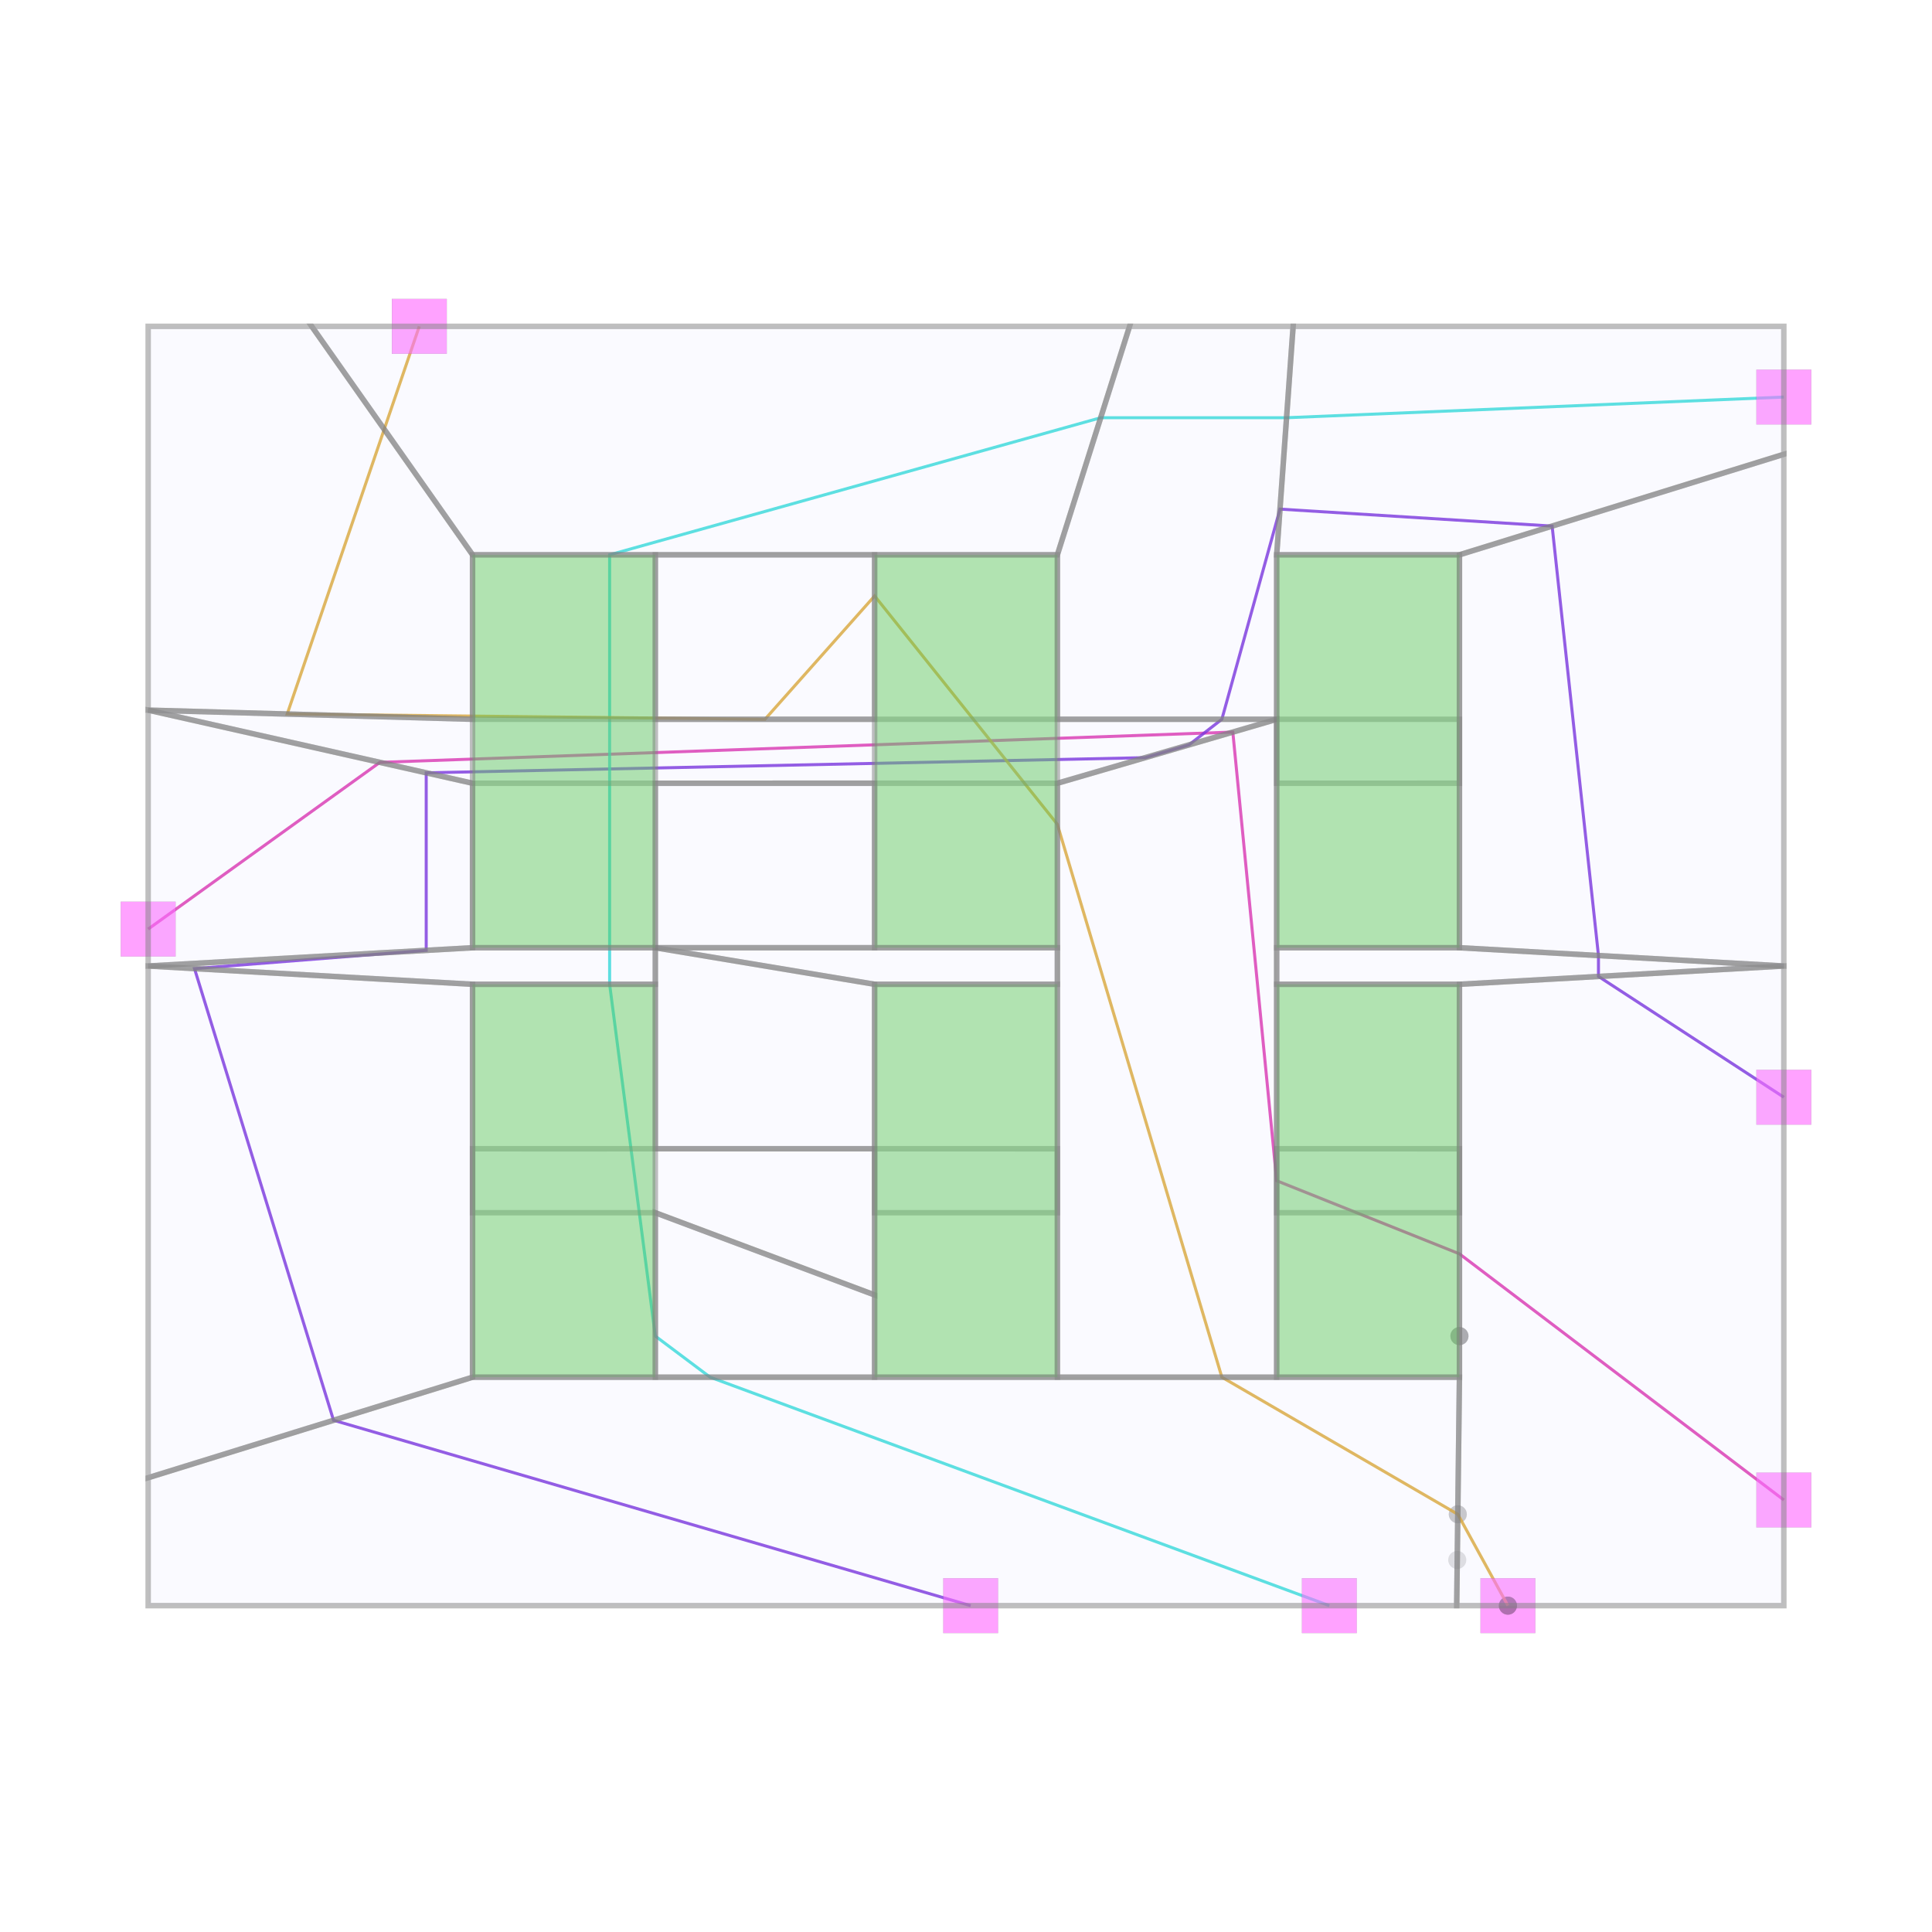
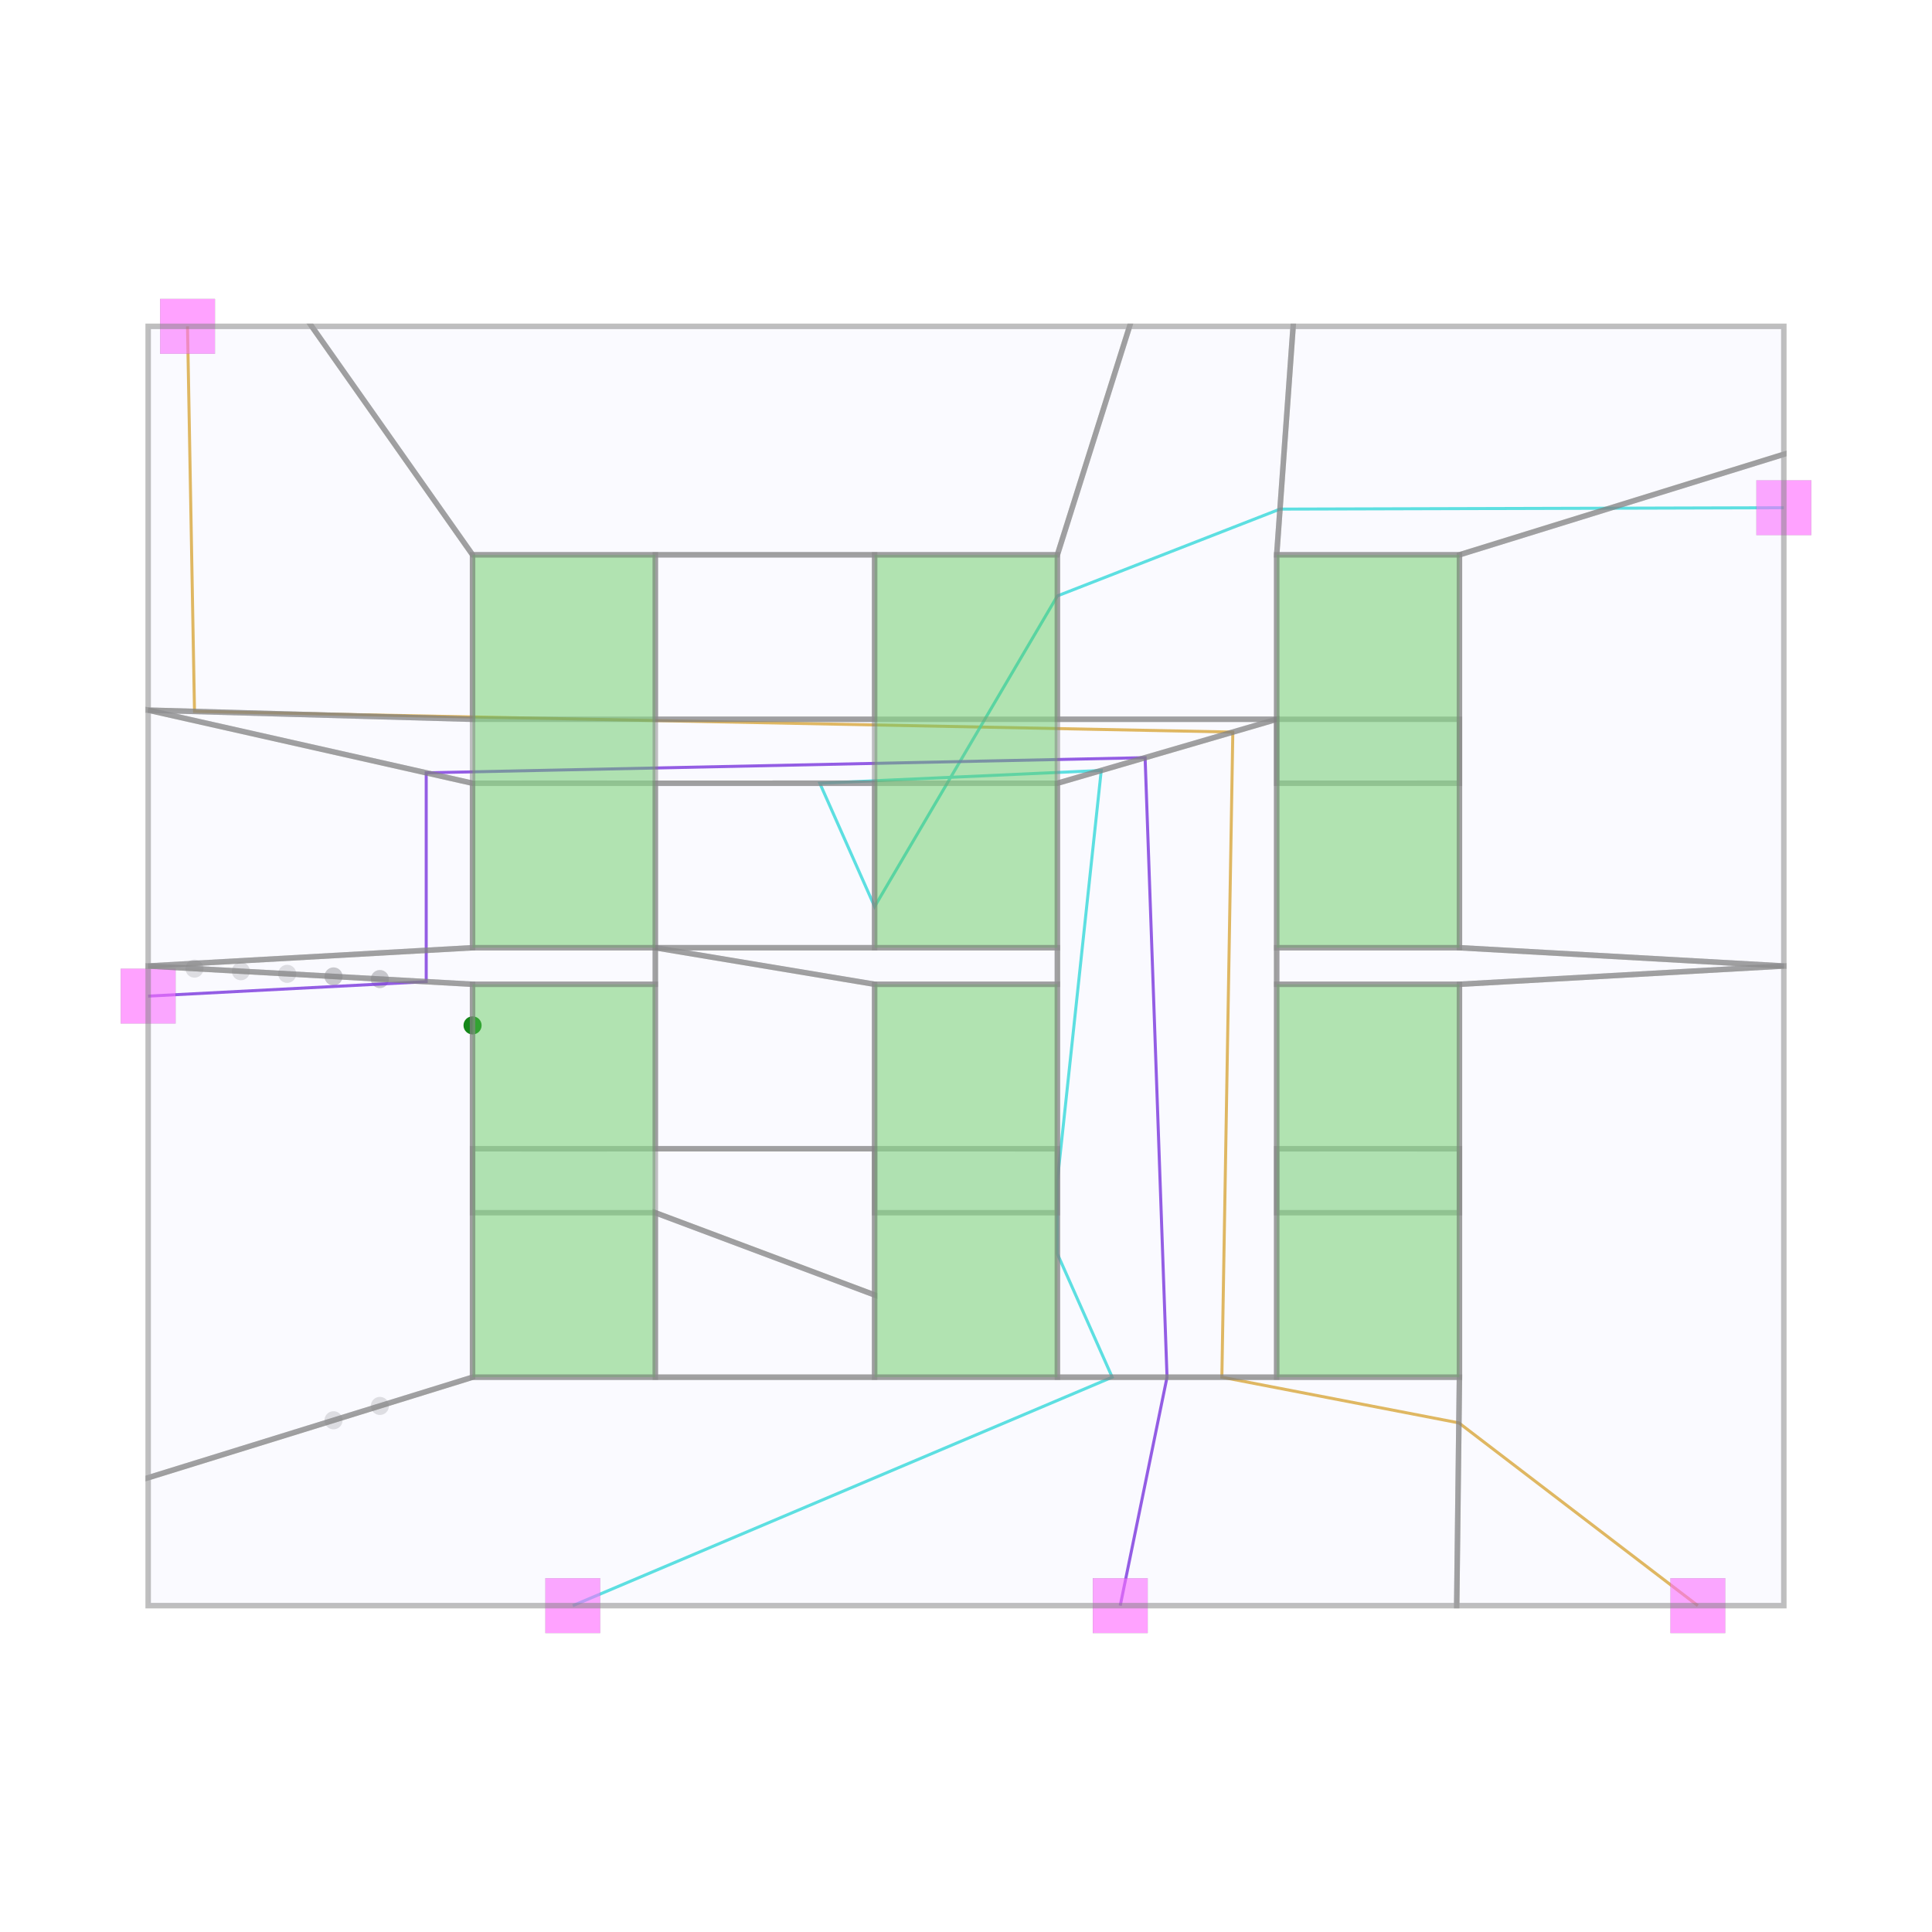
<svg xmlns="http://www.w3.org/2000/svg" width="640" height="640" viewBox="0 0 640 640">
  <rect width="100%" height="100%" fill="white" />
  <g>
-     <circle data-type="point" data-label="conn:B:end-port g: 1.28 h: 0.00 f: 1.28" data-x="2.9651829380186383" data-y="-3.500001" cx="499.514" cy="531.892" r="3" fill="green" />
+     <circle data-type="point" data-label="jp_5 g: 0.07 h: 1.00 f: 0.62" data-x="-2.7" data-y="-0.32500150000000005" cx="156.541" cy="339.676" r="3" fill="green" />
  </g>
  <g>
-     <circle data-type="point" data-label="conn:B:end-port g: 1.28 h: 0.00 f: 1.28" data-x="2.9651829380186383" data-y="-3.500001" cx="499.514" cy="531.892" r="3" fill="rgba(128, 128, 128, 0.25)" />
+     <circle data-type="point" data-label="tp_44 g: 0.07 h: 1.00 f: 0.62" data-x="-3.2071438571428574" data-y="-0.07142900000000002" cx="125.838" cy="324.324" r="3" fill="rgba(128, 128, 128, 0.25)" />
  </g>
  <g>
-     <circle data-type="point" data-label="jp_32 g: 0.76 h: 1.00 f: 1.31" data-x="2.7" data-y="-2.0249995" cx="483.459" cy="442.594" r="3" fill="rgba(128, 128, 128, 0.25)" />
+     <circle data-type="point" data-label="tp_45 g: 0.07 h: 1.00 f: 0.62" data-x="-3.460715285714286" data-y="-0.05714300000000002" cx="110.487" cy="323.459" r="3" fill="rgba(128, 128, 128, 0.25)" />
  </g>
  <g>
-     <circle data-type="point" data-label="jp_32 g: 0.76 h: 1.00 f: 1.31" data-x="2.7" data-y="-2.0249995" cx="483.459" cy="442.594" r="3" fill="rgba(128, 128, 128, 0.25)" />
+     <circle data-type="point" data-label="tp_32 g: 0.07 h: 1.00 f: 0.62" data-x="-3.207141142857143" data-y="-2.407143714285714" cx="125.838" cy="465.73" r="3" fill="rgba(128, 128, 128, 0.25)" />
  </g>
  <g>
-     <circle data-type="point" data-label="jp_32 g: 0.76 h: 1.00 f: 1.31" data-x="2.7" data-y="-2.0249995" cx="483.459" cy="442.594" r="3" fill="rgba(128, 128, 128, 0.25)" />
+     <circle data-type="point" data-label="tp_46 g: 0.07 h: 1.00 f: 0.62" data-x="-3.7142867142857146" data-y="-0.04285700000000002" cx="95.135" cy="322.595" r="3" fill="rgba(128, 128, 128, 0.25)" />
  </g>
  <g>
-     <circle data-type="point" data-label="conn:B:end-port g: 1.32 h: 0.00 f: 1.32" data-x="2.9651829380186383" data-y="-3.500001" cx="499.514" cy="531.892" r="3" fill="rgba(128, 128, 128, 0.25)" />
+     <circle data-type="point" data-label="tp_33 g: 0.07 h: 1.00 f: 0.62" data-x="-3.4607127142857146" data-y="-2.4857145714285713" cx="110.487" cy="470.486" r="3" fill="rgba(128, 128, 128, 0.25)" />
  </g>
  <g>
-     <circle data-type="point" data-label="jp_32 g: 0.80 h: 1.00 f: 1.35" data-x="2.7" data-y="-2.0249995" cx="483.459" cy="442.594" r="3" fill="rgba(128, 128, 128, 0.25)" />
+     <circle data-type="point" data-label="tp_47 g: 0.07 h: 1.00 f: 0.62" data-x="-3.9678581428571436" data-y="-0.028571000000000013" cx="79.784" cy="321.73" r="3" fill="rgba(128, 128, 128, 0.25)" />
  </g>
  <g>
-     <circle data-type="point" data-label="tp_2 g: 0.83 h: 1.00 f: 1.38" data-x="2.6910006000000006" data-y="-2.9999995999999998" cx="482.915" cy="501.621" r="3" fill="rgba(128, 128, 128, 0.25)" />
+     <circle data-type="point" data-label="tp_45 g: 0.07 h: 1.00 f: 0.62" data-x="-3.460715285714286" data-y="-0.05714300000000002" cx="110.487" cy="323.459" r="3" fill="rgba(128, 128, 128, 0.25)" />
  </g>
  <g>
-     <circle data-type="point" data-label="tp_3 g: 0.83 h: 1.00 f: 1.38" data-x="2.6880008000000006" data-y="-3.2499998000000003" cx="482.733" cy="516.757" r="3" fill="rgba(128, 128, 128, 0.25)" />
+     <circle data-type="point" data-label="tp_44 g: 0.07 h: 1.00 f: 0.62" data-x="-3.2071438571428574" data-y="-0.07142900000000002" cx="125.838" cy="324.324" r="3" fill="rgba(128, 128, 128, 0.25)" />
  </g>
  <g>
-     <circle data-type="point" data-label="tp_2 g: 0.83 h: 1.00 f: 1.38" data-x="2.6910006000000006" data-y="-2.9999995999999998" cx="482.915" cy="501.621" r="3" fill="rgba(128, 128, 128, 0.25)" />
+     <circle data-type="point" data-label="tp_48 g: 0.07 h: 1.00 f: 0.62" data-x="-4.221429571428572" data-y="-0.014285000000000006" cx="64.433" cy="320.865" r="3" fill="rgba(128, 128, 128, 0.25)" />
  </g>
  <g>
-     <polyline data-points="-4.475002000000001,0.2019434447239017 -3.2071455714285717,1.1142844285714286 1.4599988000000002,1.2800006 1.7000000000000002,-1.175002 2.7,-1.574999 4.475003000000001,-2.9219398202419566" data-type="line" data-label="" points="49.081,307.774 125.838,252.541 408.389,242.508 422.919,391.135 483.459,415.351 590.919,496.896" fill="none" stroke="hsla(316, 70%, 50%, 0.8)" stroke-width="1px" />
+     <polyline data-points="-4.259702109506189,3.500001 -4.221430000000001,1.3928552857142855 1.4599988000000002,1.2800006 1.3999987500000002,-2.25 2.6970002,-2.4999992 4.004454168631368,-3.500001" data-type="line" data-label="" points="62.115,108.108 64.433,235.676 408.389,242.508 404.757,456.216 483.278,471.351 562.432,531.892" fill="none" stroke="hsla(42, 70%, 50%, 0.8)" stroke-width="1px" />
  </g>
  <g>
-     <polyline data-points="4.475003000000001,-0.7180612186161253 3.4607141428571433,-0.05714328571428573 3.460712428571429,0.05714185714285716 3.207143285714286,2.4071414285714288 1.7180010000000003,2.4999995999999998 1.3999987500000002,1.350001 1.2199986,1.2100002 0.9799984,1.1399998 -2.9535742857142857,1.0571417142857142 -2.953570714285714,0.08571528571428574 -4.221429571428572,-0.014285000000000006 -3.4607127142857146,-2.4857145714285713 0.025466252661582978,-3.500002" data-type="line" data-label="" points="590.919,363.472 529.513,323.459 529.513,316.541 514.162,174.27 424.009,168.649 404.757,238.27 393.859,246.746 379.33,250.984 141.189,256 141.189,314.811 64.433,320.865 110.487,470.486 321.542,531.892" fill="none" stroke="hsla(265, 70%, 50%, 0.8)" stroke-width="1px" />
+     <polyline data-points="-2.151680099473684,-3.500002 0.79999825,-2.25 0.5,-1.5750000000000002 0.5,-1.1750005 0.7399981999999999,1.0699994 -0.8000000000000002,0.9999995 -0.5,0.3250005 0.5,2.0250000000000004 1.7180010000000003,2.4999995999999998 4.474999,2.50756315880009" data-type="line" data-label="" points="189.736,531.892 368.432,456.216 350.27,415.351 350.27,391.135 364.8,255.222 271.568,259.46 289.73,300.324 350.27,197.405 424.009,168.649 590.919,168.191" fill="none" stroke="hsla(179, 70%, 50%, 0.8)" stroke-width="1px" />
  </g>
  <g>
-     <polyline data-points="4.474999,3.1131620205807358 1.7539990000000003,3.0000007999999996 0.7370002,3.0000014 -1.950001,2.25 -1.950001,0.10000000000000003 -1.9500000000000002,-0.10000000000000003 -1.7000000000000002,-2.025001 -1.3999985000000001,-2.250001 1.9879856082854266,-3.500002" data-type="line" data-label="" points="590.919,131.528 426.188,138.378 364.618,138.378 201.946,183.784 201.946,313.946 201.946,326.054 217.081,442.595 235.243,456.216 440.354,531.892" fill="none" stroke="hsla(179, 70%, 50%, 0.8)" stroke-width="1px" />
+     <polyline data-points="0.8438569062826096,-3.500002 1.0999985,-2.25 0.9799984,1.1399998 -2.9535742857142857,1.0571417142857142 -2.953570714285714,0.08571528571428574 -2.953572428571429,-0.08571500000000003 -4.475003000000001,-0.16479872625495817" data-type="line" data-label="" points="371.088,531.892 386.594,456.216 379.33,250.984 141.189,256 141.189,314.811 141.189,325.189 49.081,329.977" fill="none" stroke="hsla(265, 70%, 50%, 0.8)" stroke-width="1px" />
  </g>
  <g>
-     <polyline data-points="-2.9914623634628787,3.500001 -3.7142860000000004,1.378569857142857 -1.1,1.35 -0.5,2.0250000000000004 0.5,0.7750005 1.3999987500000002,-2.25 2.6910006000000006,-2.9999995999999998 2.9651829380186383,-3.500001" data-type="line" data-label="" points="138.895,108.108 95.135,236.541 253.405,238.27 289.73,197.405 350.27,273.081 404.757,456.216 482.915,501.621 499.514,531.892" fill="none" stroke="hsla(42, 70%, 50%, 0.8)" stroke-width="1px" />
+     <rect data-type="rect" data-label="" data-x="0.8438569062826096" data-y="-3.500002" x="362.006" y="522.811" width="18.162" height="18.162" fill="rgba(255, 100, 255, 0.6)" stroke="black" stroke-width="0.017" />
  </g>
  <g>
-     <rect data-type="rect" data-label="" data-x="4.475003000000001" data-y="-0.7180612186161253" x="581.838" y="354.391" width="18.162" height="18.162" fill="rgba(255, 100, 255, 0.6)" stroke="black" stroke-width="0.017" />
+     <rect data-type="rect" data-label="" data-x="-4.475003000000001" data-y="-0.16479872625495817" x="40" y="320.896" width="18.162" height="18.162" fill="rgba(255, 100, 255, 0.6)" stroke="black" stroke-width="0.017" />
  </g>
  <g>
-     <rect data-type="rect" data-label="" data-x="0.025466252661582978" data-y="-3.500002" x="312.461" y="522.811" width="18.162" height="18.162" fill="rgba(255, 100, 255, 0.6)" stroke="black" stroke-width="0.017" />
+     <rect data-type="rect" data-label="" data-x="-4.259702109506189" data-y="3.500002" x="53.034" y="99.027" width="18.162" height="18.162" fill="rgba(255, 100, 255, 0.6)" stroke="black" stroke-width="0.017" />
  </g>
  <g>
-     <rect data-type="rect" data-label="" data-x="-2.9914623634628787" data-y="3.500002" x="129.814" y="99.027" width="18.162" height="18.162" fill="rgba(255, 100, 255, 0.6)" stroke="black" stroke-width="0.017" />
+     <rect data-type="rect" data-label="" data-x="4.004454168631368" data-y="-3.500002" x="553.351" y="522.811" width="18.162" height="18.162" fill="rgba(255, 100, 255, 0.6)" stroke="black" stroke-width="0.017" />
  </g>
  <g>
-     <rect data-type="rect" data-label="" data-x="2.9651829380186383" data-y="-3.500002" x="490.433" y="522.811" width="18.162" height="18.162" fill="rgba(255, 100, 255, 0.6)" stroke="black" stroke-width="0.017" />
+     <rect data-type="rect" data-label="" data-x="-2.151680099473684" data-y="-3.500002" x="180.655" y="522.811" width="18.162" height="18.162" fill="rgba(255, 100, 255, 0.6)" stroke="black" stroke-width="0.017" />
  </g>
  <g>
-     <rect data-type="rect" data-label="" data-x="4.475003000000001" data-y="3.1131620205807358" x="581.838" y="122.447" width="18.162" height="18.162" fill="rgba(255, 100, 255, 0.6)" stroke="black" stroke-width="0.017" />
-   </g>
-   <g>
-     <rect data-type="rect" data-label="" data-x="1.9879856082854266" data-y="-3.500002" x="431.273" y="522.811" width="18.162" height="18.162" fill="rgba(255, 100, 255, 0.6)" stroke="black" stroke-width="0.017" />
-   </g>
-   <g>
-     <rect data-type="rect" data-label="" data-x="-4.475003000000001" data-y="0.2019434447239017" x="40" y="298.693" width="18.162" height="18.162" fill="rgba(255, 100, 255, 0.6)" stroke="black" stroke-width="0.017" />
-   </g>
-   <g>
-     <rect data-type="rect" data-label="" data-x="4.475003000000001" data-y="-2.9219398202419566" x="581.838" y="487.815" width="18.162" height="18.162" fill="rgba(255, 100, 255, 0.6)" stroke="black" stroke-width="0.017" />
+     <rect data-type="rect" data-label="" data-x="4.475003000000001" data-y="2.50756315880009" x="581.838" y="159.11" width="18.162" height="18.162" fill="rgba(255, 100, 255, 0.6)" stroke="black" stroke-width="0.017" />
  </g>
  <g>
    <polygon data-type="polygon" data-label="" data-points="3.579998000000001,-3.500001 4.474998,-3.500001 4.475002000000001,-2.8000019999999997 4.474999,-2.099998 4.475003000000001,-1.399999 4.4750000000000005,-0.6999999999999997 4.474997,-0.000001 2.700002,-0.10000000000000003 2.6999980000000003,-0.550002 2.7000010000000003,-1.000001 2.7000010000000003,-1.349998 2.699997,-1.8 2.7,-2.249999 2.6850010000000006,-3.5" points="536.735,531.892 590.919,531.892 590.919,489.514 590.919,447.135 590.919,404.757 590.919,362.378 590.919,320 483.459,326.054 483.459,353.297 483.459,380.541 483.459,401.73 483.459,428.973 483.459,456.216 482.551,531.892" fill="rgba(200, 200, 255, 0.1)" stroke="rgba(128, 128, 128, 0.5)" stroke-width="1.816" />
  </g>
  <g>
    <polygon data-type="polygon" data-label="" data-points="4.474999,2.8 4.474999,3.5 3.5800030000000005,3.499999 2.6850000000000005,3.499998 1.7899970000000005,3.500002 1.7000020000000002,2.249999 2.1999980000000003,2.250002 2.7000010000000003,2.249998" points="590.919,150.487 590.919,108.108 536.735,108.108 482.551,108.108 428.367,108.108 422.919,183.784 453.189,183.784 483.459,183.784" fill="rgba(200, 200, 255, 0.1)" stroke="rgba(128, 128, 128, 0.5)" stroke-width="1.816" />
  </g>
  <g>
    <polygon data-type="polygon" data-label="" data-points="-3.580000000000001,3.500001 -4.4750000000000005,3.500001 -4.475003000000001,2.8 -4.474999,2.0999989999999995 -4.475002000000001,1.3999979999999999 -2.6999980000000003,1.3499990000000002 -2.6999980000000003,1.800001 -2.700002,2.250002" points="103.265,108.108 49.081,108.108 49.081,150.487 49.081,192.865 49.081,235.243 156.541,238.27 156.541,211.027 156.541,183.784" fill="rgba(200, 200, 255, 0.1)" stroke="rgba(128, 128, 128, 0.5)" stroke-width="1.816" />
  </g>
  <g>
    <polygon data-type="polygon" data-label="" data-points="-4.474999,-2.799998 -4.475003000000001,-3.500002 -3.5799990000000004,-3.499998 -2.6850020000000003,-3.499999 -1.7899980000000004,-3.5 -0.895001,-3.500001 0.000003,-3.500002 0.8949999999999996,-3.499998 1.789997,-3.499999 2.6850010000000006,-3.5 2.7,-2.249999 2.200003,-2.250001 1.6999990000000003,-2.25 0.499998,-2.25 0.000001,-2.250002 -0.500003,-2.250001 -1.6999970000000002,-2.250001 -2.2000010000000003,-2.249998 -2.6999980000000003,-2.250002" points="49.081,489.513 49.081,531.892 103.265,531.892 157.449,531.892 211.633,531.892 265.816,531.892 320,531.892 374.184,531.892 428.367,531.892 482.551,531.892 483.459,456.216 453.189,456.216 422.919,456.216 350.27,456.216 320,456.216 289.73,456.216 217.081,456.216 186.811,456.216 156.541,456.216" fill="rgba(200, 200, 255, 0.1)" stroke="rgba(128, 128, 128, 0.5)" stroke-width="1.816" />
  </g>
  <g>
    <polygon data-type="polygon" data-label="" data-points="-4.474999,-2.799998 -2.6999980000000003,-2.250002 -2.6999980000000003,-1.8 -2.700002,-1.3499990000000002 -2.699997,-0.999999 -2.699997,-0.550002 -2.7000010000000003,-0.10000100000000003 -4.475001000000001,0.000001 -4.474997,-0.7000000000000002 -4.4750000000000005,-1.4000009999999994 -4.475003000000001,-2.1000020000000004" points="49.081,489.513 156.541,456.216 156.541,428.973 156.541,401.73 156.541,380.54 156.541,353.297 156.541,326.054 49.081,320 49.081,362.378 49.081,404.757 49.081,447.135" fill="rgba(200, 200, 255, 0.1)" stroke="rgba(128, 128, 128, 0.5)" stroke-width="1.816" />
  </g>
  <g>
    <polygon data-type="polygon" data-label="" data-points="-2.2,-1 -2.699997,-0.999999 -2.700002,-1.3499990000000002 -2.199999,-1.350001 -1.7000030000000002,-1.35 -0.500003,-1.7999990000000001 -0.5,-1.349998 -0.500002,-0.999998 -1.7000030000000002,-0.999998" points="186.811,380.541 156.541,380.54 156.541,401.73 186.811,401.73 217.081,401.73 289.73,428.973 289.73,401.73 289.73,380.54 217.081,380.54" fill="rgba(200, 200, 255, 0.1)" stroke="rgba(128, 128, 128, 0.5)" stroke-width="1.816" />
  </g>
  <g>
    <polygon data-type="polygon" data-label="" data-points="-1.7000000000000002,-1.800002 -1.6999970000000002,-2.250001 -0.500003,-2.250001 -0.500003,-1.7999990000000001 -1.7000030000000002,-1.35" points="217.081,428.973 217.081,456.216 289.73,456.216 289.73,428.973 217.081,401.73" fill="rgba(200, 200, 255, 0.1)" stroke="rgba(128, 128, 128, 0.5)" stroke-width="1.816" />
  </g>
  <g>
    <polygon data-type="polygon" data-label="" data-points="-1.7000030000000002,-0.999998 -0.500002,-0.999998 -0.500002,-0.5500010000000001 -0.499999,-0.10000000000000003 -1.6999980000000001,0.10000200000000004 -1.7000020000000002,-0.10000200000000004 -1.6999990000000003,-0.549999" points="217.081,380.54 289.73,380.54 289.73,353.297 289.73,326.054 217.081,313.946 217.081,326.054 217.081,353.297" fill="rgba(200, 200, 255, 0.1)" stroke="rgba(128, 128, 128, 0.5)" stroke-width="1.816" />
  </g>
  <g>
    <polygon data-type="polygon" data-label="" data-points="0.499999,-1.3499990000000002 0.499999,-1.000002 0.000002,-0.999999 -0.500002,-0.999998 -0.5,-1.349998 0.000003,-1.35" points="350.27,401.73 350.27,380.541 320,380.54 289.73,380.54 289.73,401.73 320,401.73" fill="rgba(200, 200, 255, 0.1)" stroke="rgba(128, 128, 128, 0.5)" stroke-width="1.816" />
  </g>
  <g>
    <polygon data-type="polygon" data-label="" data-points="0.499998,-2.25 1.6999990000000003,-2.25 1.6999990000000003,-1.799998 1.7000020000000002,-1.3500020000000001 1.7000000000000002,-1.000002 1.7000000000000002,-0.55 1.7000030000000002,-0.09999900000000003 1.6999980000000001,0.09999800000000003 1.6999980000000001,0.55 1.700001,1.000001 1.6999990000000003,1.350001 0.499998,0.999999 0.500001,0.550002 0.499997,0.09999800000000003 0.5,-0.10000100000000003 0.500003,-0.5499980000000001 0.499999,-1.000002 0.499999,-1.3499990000000002 0.500002,-1.800001" points="350.27,456.216 422.919,456.216 422.919,428.973 422.919,401.73 422.919,380.541 422.919,353.297 422.919,326.054 422.919,313.946 422.919,286.703 422.919,259.459 422.919,238.27 350.27,259.46 350.27,286.703 350.27,313.946 350.27,326.054 350.27,353.297 350.27,380.541 350.27,401.73 350.27,428.973" fill="rgba(200, 200, 255, 0.1)" stroke="rgba(128, 128, 128, 0.5)" stroke-width="1.816" />
  </g>
  <g>
    <polygon data-type="polygon" data-label="" data-points="2.7000010000000003,-1.349998 2.7000010000000003,-1.000001 2.199997,-0.999998 1.7000000000000002,-1.000002 1.7000020000000002,-1.3500020000000001 2.1999980000000003,-1.3499990000000002" points="483.459,401.73 483.459,380.541 453.189,380.54 422.919,380.541 422.919,401.73 453.189,401.73" fill="rgba(200, 200, 255, 0.1)" stroke="rgba(128, 128, 128, 0.5)" stroke-width="1.816" />
  </g>
  <g>
    <polygon data-type="polygon" data-label="" data-points="-2.699999,0.10000100000000003 -4.475001000000001,0.000001 -2.7000010000000003,-0.10000100000000003 -2.1999980000000003,-0.09999800000000003 -1.7000020000000002,-0.10000200000000004 -1.6999980000000001,0.10000200000000004 -2.200002,0.10000000000000003" points="156.541,313.946 49.081,320 156.541,326.054 186.811,326.054 217.081,326.054 217.081,313.946 186.811,313.946" fill="rgba(200, 200, 255, 0.1)" stroke="rgba(128, 128, 128, 0.5)" stroke-width="1.816" />
  </g>
  <g>
    <polygon data-type="polygon" data-label="" data-points="-2.700003,0.999999 -4.475002000000001,1.3999979999999999 -4.474998,0.7000019999999997 -4.475001000000001,0.000001 -2.699999,0.10000100000000003 -2.699999,0.5499980000000001" points="156.54,259.46 49.081,235.243 49.081,277.622 49.081,320 156.541,313.946 156.541,286.703" fill="rgba(200, 200, 255, 0.1)" stroke="rgba(128, 128, 128, 0.5)" stroke-width="1.816" />
  </g>
  <g>
    <polygon data-type="polygon" data-label="" data-points="-2.6999980000000003,1.3499990000000002 -4.475002000000001,1.3999979999999999 -2.700003,0.999999 -2.2,1.000002 -1.6999970000000002,0.999998 -0.500001,1 0.000002,0.999998 0.499998,0.999999 1.6999990000000003,1.350001 0.499998,1.350001 0.000001,1.3499990000000002 -0.500003,1.35 -1.6999970000000002,1.35 -2.2000010000000003,1.349998" points="156.541,238.27 49.081,235.243 156.54,259.46 186.811,259.459 217.081,259.46 289.73,259.459 320,259.46 350.27,259.46 422.919,238.27 350.27,238.27 320,238.27 289.73,238.27 217.081,238.27 186.811,238.27" fill="rgba(200, 200, 255, 0.1)" stroke="rgba(128, 128, 128, 0.5)" stroke-width="1.816" />
  </g>
  <g>
    <polygon data-type="polygon" data-label="" data-points="-0.8949979999999996,3.499999 -1.790001,3.499998 -2.6849970000000005,3.500002 -3.580000000000001,3.500001 -2.700002,2.250002 -2.199999,2.25 -1.7000030000000002,2.250001 -0.5,2.249998 0.000003,2.250001 0.499999,2.250002 0.895001,3.500001 -0.000002,3.5" points="265.816,108.108 211.632,108.108 157.449,108.108 103.265,108.108 156.541,183.784 186.811,183.784 217.081,183.784 289.73,183.784 320,183.784 350.27,183.784 374.184,108.108 320,108.108" fill="rgba(200, 200, 255, 0.1)" stroke="rgba(128, 128, 128, 0.5)" stroke-width="1.816" />
  </g>
  <g>
    <polygon data-type="polygon" data-label="" data-points="-0.499997,0.10000200000000004 -1.6999980000000001,0.10000200000000004 -0.499999,-0.10000000000000003 -0.000003,-0.10000200000000004 0.5,-0.10000100000000003 0.499997,0.09999800000000003 0,0.10000100000000003" points="289.73,313.946 217.081,313.946 289.73,326.054 320,326.054 350.27,326.054 350.27,313.946 320,313.946" fill="rgba(200, 200, 255, 0.1)" stroke="rgba(128, 128, 128, 0.5)" stroke-width="1.816" />
  </g>
  <g>
    <polygon data-type="polygon" data-label="" data-points="-1.700001,0.5500010000000001 -1.6999980000000001,0.10000200000000004 -0.499997,0.10000200000000004 -0.499997,0.549999 -0.500001,1 -1.6999970000000002,0.999998" points="217.081,286.703 217.081,313.946 289.73,313.946 289.73,286.703 289.73,259.459 217.081,259.46" fill="rgba(200, 200, 255, 0.1)" stroke="rgba(128, 128, 128, 0.5)" stroke-width="1.816" />
  </g>
  <g>
    <polygon data-type="polygon" data-label="" data-points="-1.7000000000000002,1.7999990000000001 -1.6999970000000002,1.35 -0.500003,1.35 -0.500003,1.800002 -0.5,2.249998 -1.7000030000000002,2.250001" points="217.081,211.027 217.081,238.27 289.73,238.27 289.73,211.027 289.73,183.784 217.081,183.784" fill="rgba(200, 200, 255, 0.1)" stroke="rgba(128, 128, 128, 0.5)" stroke-width="1.816" />
  </g>
  <g>
    <polygon data-type="polygon" data-label="" data-points="4.474997,-0.000001 2.699999,0.09999900000000003 2.200002,0.10000200000000004 1.6999980000000001,0.09999800000000003 1.7000030000000002,-0.09999900000000003 2.199999,-0.10000100000000003 2.700002,-0.10000000000000003" points="590.919,320 483.459,313.946 453.189,313.946 422.919,313.946 422.919,326.054 453.189,326.054 483.459,326.054" fill="rgba(200, 200, 255, 0.1)" stroke="rgba(128, 128, 128, 0.5)" stroke-width="1.816" />
  </g>
  <g>
    <polygon data-type="polygon" data-label="" data-points="2.7,1 2.700003,0.5499980000000001 2.699999,0.09999900000000003 4.474997,-0.000001 4.475001000000001,0.6999980000000002 4.474998,1.4000019999999995 4.475002000000001,2.1000010000000007 4.474999,2.8 2.7000010000000003,2.249998 2.699997,1.800001 2.7,1.3500020000000001" points="483.459,259.459 483.46,286.703 483.459,313.946 590.919,320 590.919,277.622 590.919,235.243 590.919,192.865 590.919,150.487 483.459,183.784 483.459,211.027 483.459,238.27" fill="rgba(200, 200, 255, 0.1)" stroke="rgba(128, 128, 128, 0.5)" stroke-width="1.816" />
  </g>
  <g>
    <polygon data-type="polygon" data-label="" data-points="0.499998,1.350001 1.6999990000000003,1.350001 1.6999990000000003,1.799998 1.7000020000000002,2.249999 1.7899970000000005,3.500002 0.895001,3.500001 0.499999,2.250002 0.500002,1.8" points="350.27,238.27 422.919,238.27 422.919,211.027 422.919,183.784 428.367,108.108 374.184,108.108 350.27,183.784 350.27,211.027" fill="rgba(200, 200, 255, 0.1)" stroke="rgba(128, 128, 128, 0.5)" stroke-width="1.816" />
  </g>
  <g>
    <polygon data-type="polygon" data-label="" data-points="2.200003,1.35 1.6999990000000003,1.350001 1.700001,1.000001 2.199997,0.999999 2.7,1 2.7,1.3500020000000001" points="453.189,238.27 422.919,238.27 422.919,259.459 453.189,259.46 483.459,259.459 483.459,238.27" fill="rgba(200, 200, 255, 0.1)" stroke="rgba(128, 128, 128, 0.5)" stroke-width="1.816" />
  </g>
  <g>
    <polygon data-type="polygon" data-label="" data-points="-2.7,-2.25 -1.7000000000000002,-2.25 -1.7000000000000002,-0.10000000000000003 -2.7,-0.10000000000000003" points="156.541,456.216 217.081,456.216 217.081,326.054 156.541,326.054" fill="rgba(100, 200, 100, 0.5)" stroke="rgba(128, 128, 128, 0.5)" stroke-width="1.816" />
  </g>
  <g>
    <polygon data-type="polygon" data-label="" data-points="-0.5,-2.25 0.5,-2.25 0.5,-0.10000000000000003 -0.5,-0.10000000000000003" points="289.73,456.216 350.27,456.216 350.27,326.054 289.73,326.054" fill="rgba(100, 200, 100, 0.5)" stroke="rgba(128, 128, 128, 0.5)" stroke-width="1.816" />
  </g>
  <g>
    <polygon data-type="polygon" data-label="" data-points="1.7000000000000002,-2.25 2.7,-2.25 2.7,-0.10000000000000003 1.7000000000000002,-0.10000000000000003" points="422.919,456.216 483.459,456.216 483.459,326.054 422.919,326.054" fill="rgba(100, 200, 100, 0.5)" stroke="rgba(128, 128, 128, 0.5)" stroke-width="1.816" />
  </g>
  <g>
    <polygon data-type="polygon" data-label="" data-points="-2.7,0.10000000000000003 -1.7000000000000002,0.10000000000000003 -1.7000000000000002,2.25 -2.7,2.25" points="156.541,313.946 217.081,313.946 217.081,183.784 156.541,183.784" fill="rgba(100, 200, 100, 0.5)" stroke="rgba(128, 128, 128, 0.5)" stroke-width="1.816" />
  </g>
  <g>
    <polygon data-type="polygon" data-label="" data-points="-0.5,0.10000000000000003 0.5,0.10000000000000003 0.5,2.25 -0.5,2.25" points="289.73,313.946 350.27,313.946 350.27,183.784 289.73,183.784" fill="rgba(100, 200, 100, 0.5)" stroke="rgba(128, 128, 128, 0.5)" stroke-width="1.816" />
  </g>
  <g>
    <polygon data-type="polygon" data-label="" data-points="1.7000000000000002,0.10000000000000003 2.7,0.10000000000000003 2.7,2.25 1.7000000000000002,2.25" points="422.919,313.946 483.459,313.946 483.459,183.784 422.919,183.784" fill="rgba(100, 200, 100, 0.5)" stroke="rgba(128, 128, 128, 0.5)" stroke-width="1.816" />
  </g>
  <g id="crosshair" style="display: none">
    <line id="crosshair-h" y1="0" y2="640" stroke="#666" stroke-width="0.5" />
    <line id="crosshair-v" x1="0" x2="640" stroke="#666" stroke-width="0.5" />
    <text id="coordinates" font-family="monospace" font-size="12" fill="#666" />
  </g>
</svg>
